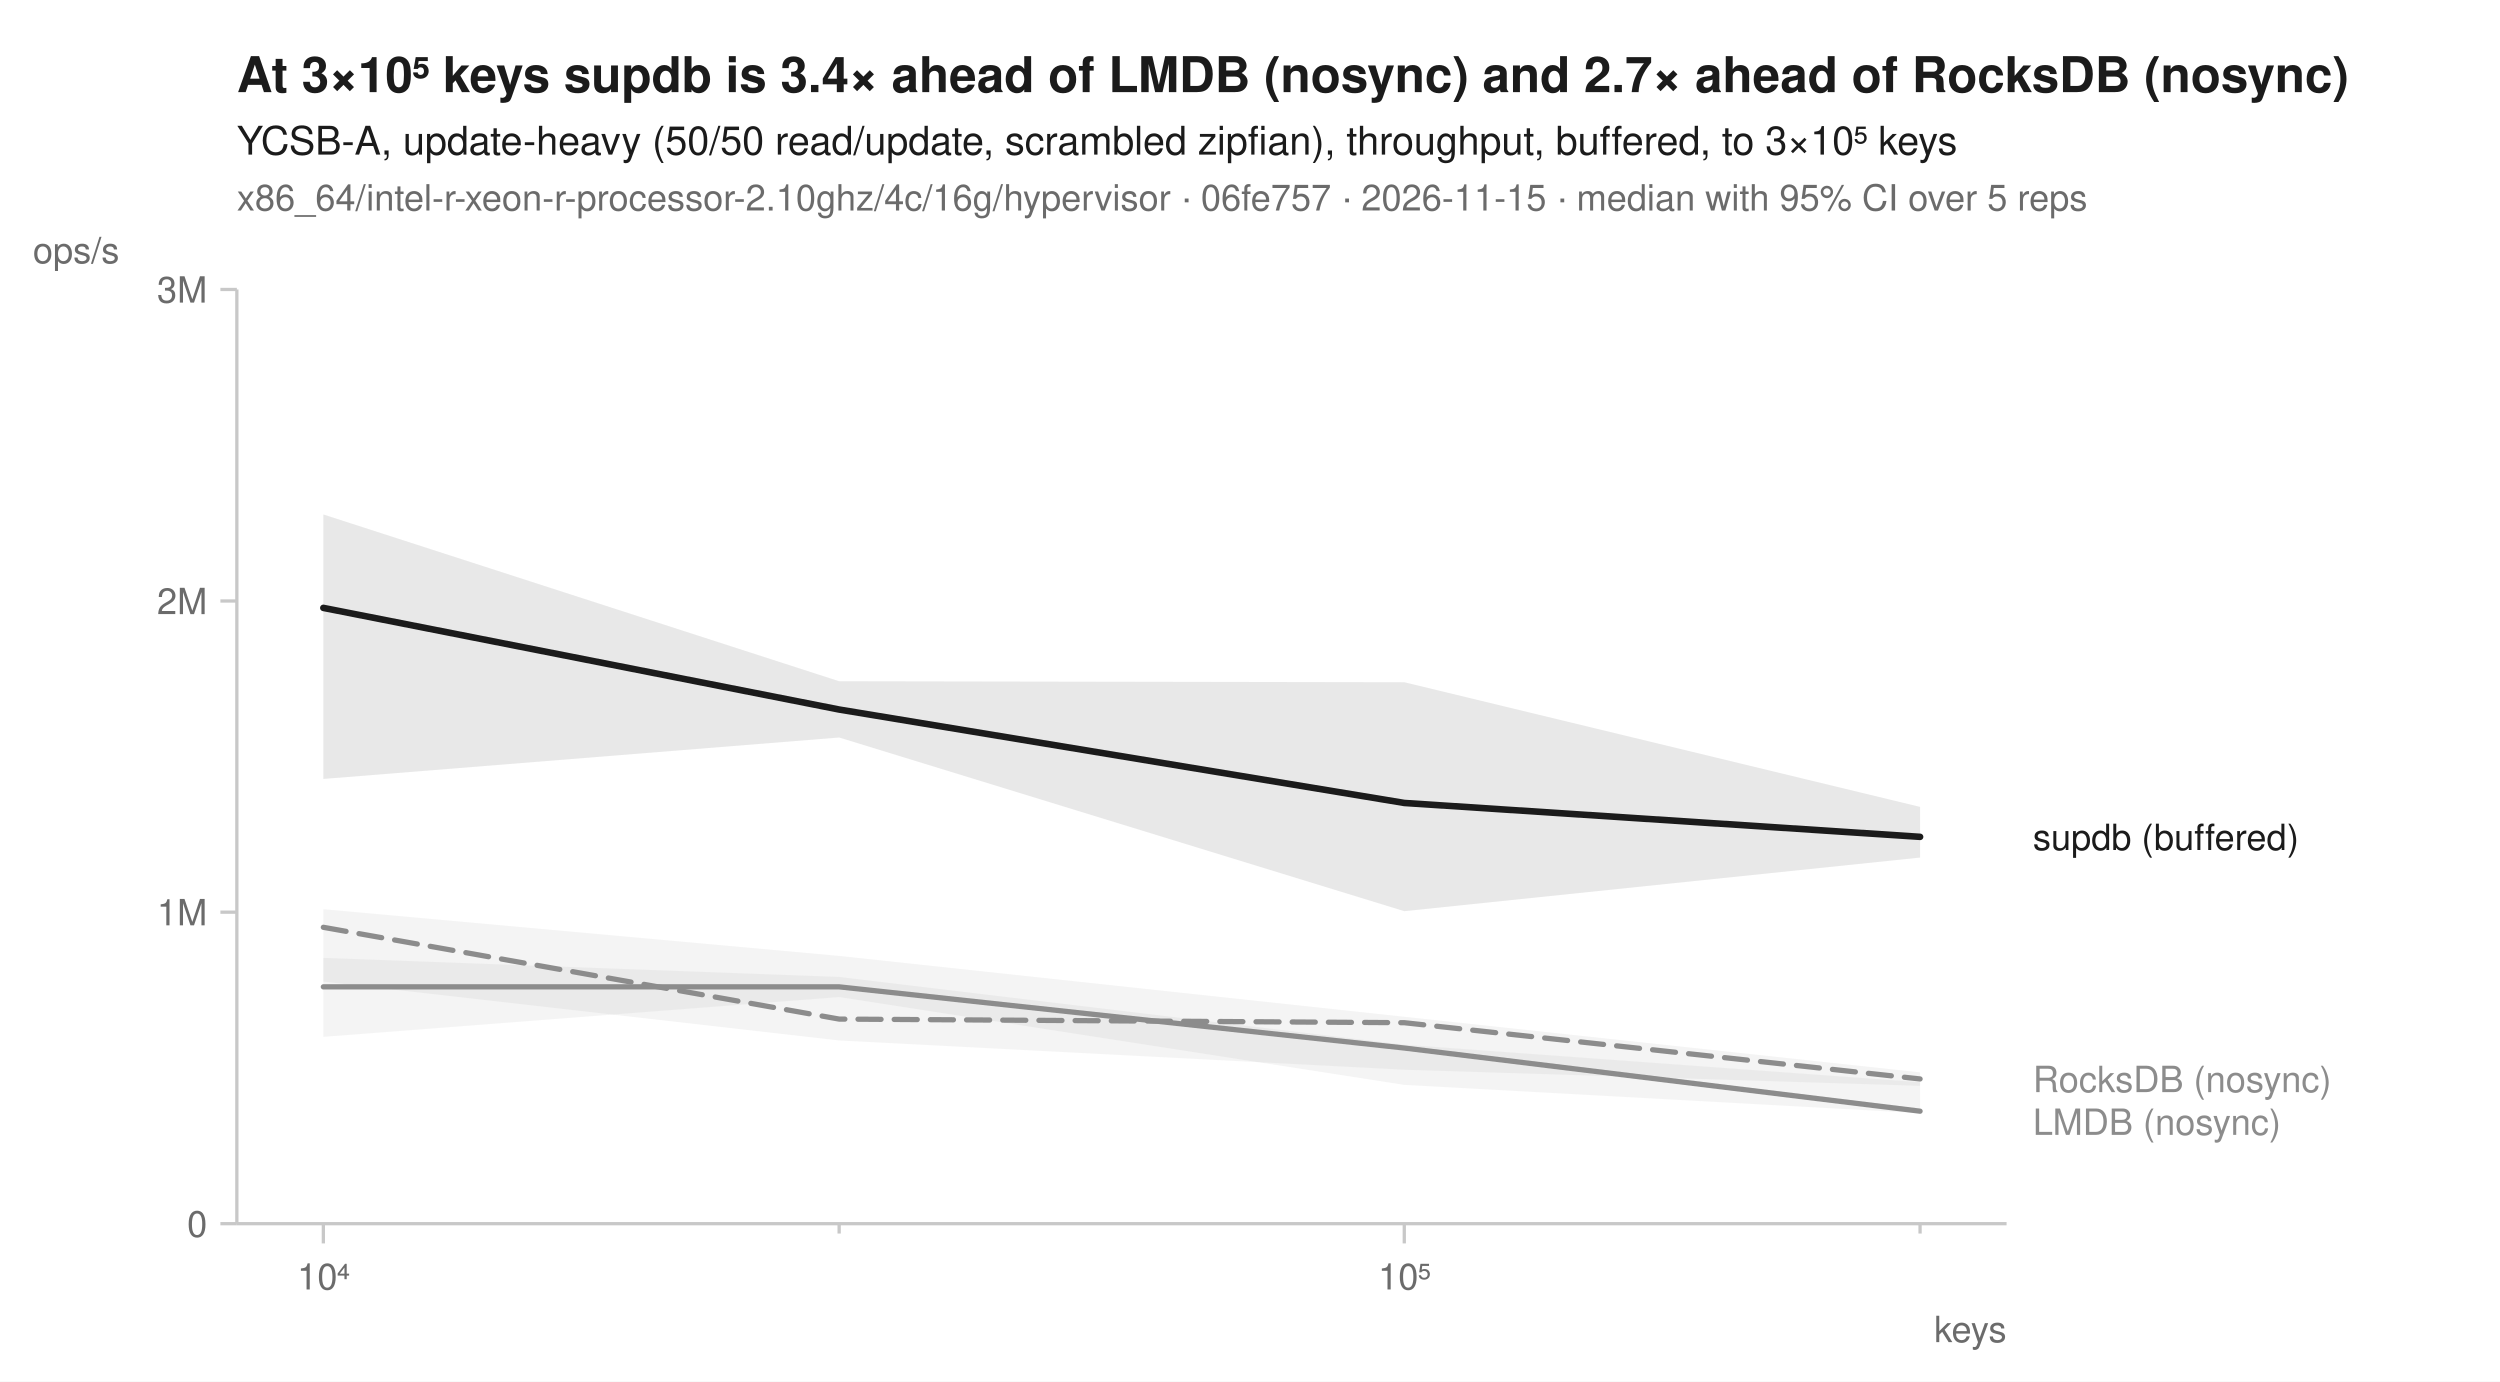
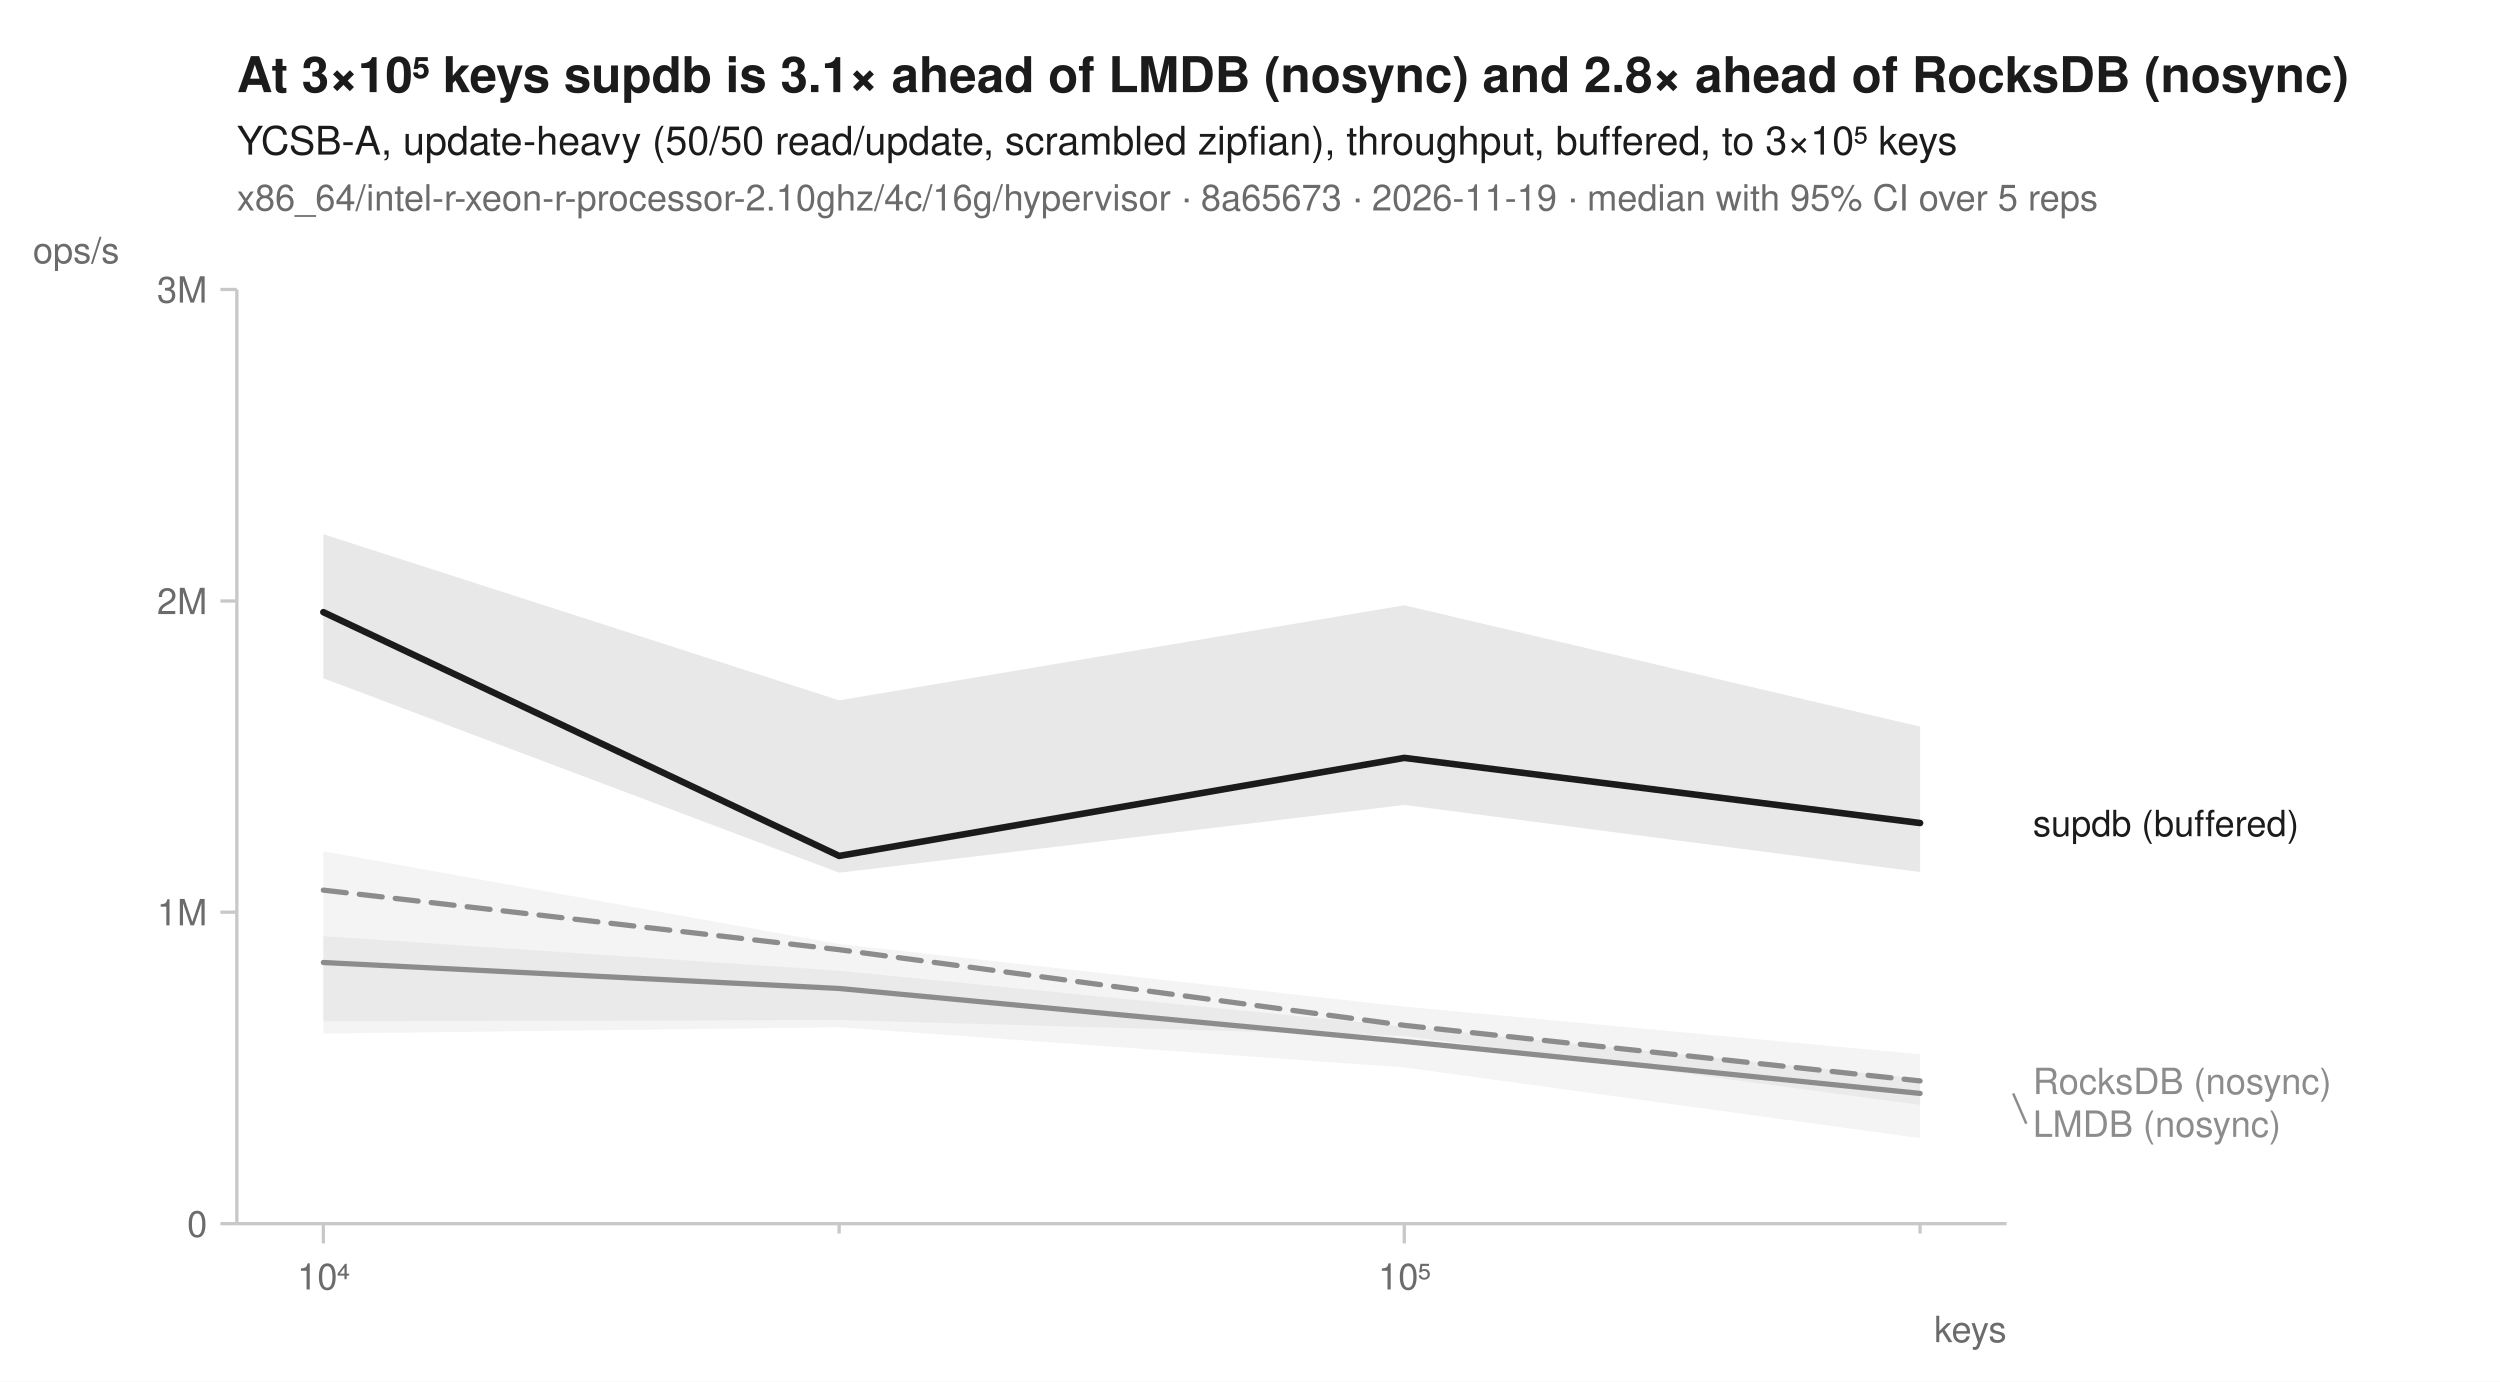
<svg xmlns="http://www.w3.org/2000/svg" width="760" height="420" viewBox="0 0 760 420" font-family="-apple-system, BlinkMacSystemFont, 'Segoe UI', Helvetica, Arial, sans-serif" fill="#1b1b1b">
  <rect width="760" height="420" fill="white" />
-   <text x="72" y="28" font-size="15" font-weight="600">At 3×10⁵ keys supdb is 3.4× ahead of LMDB (nosync) and 2.7× ahead of RocksDB (nosync)</text>
+   <text x="72" y="28" font-size="15" font-weight="600">At 3×10⁵ keys supdb is 3.1× ahead of LMDB (nosync) and 2.8× ahead of RocksDB (nosync)</text>
  <text x="72" y="47" font-size="12">YCSB-A, update-heavy (50/50 read/update, scrambled zipfian), throughput, buffered, to 3×10⁵ keys</text>
-   <text x="72" y="64" font-size="11" fill="#6b6b6b">x86_64/intel-r-xeon-r-processor-2.10ghz/4c/16g/hypervisor · 06fe757 · 2026-11-15 · median with 95% CI over 5 reps</text>
+   <text x="72" y="64" font-size="11" fill="#6b6b6b">x86_64/intel-r-xeon-r-processor-2.10ghz/4c/16g/hypervisor · 8a65673 · 2026-11-19 · median with 95% CI over 5 reps</text>
  <line x1="72" y1="372" x2="610" y2="372" stroke="#c8c8c8" stroke-width="1" />
  <line x1="72" y1="88" x2="72" y2="372" stroke="#c8c8c8" stroke-width="1" />
  <line x1="98.3" y1="372" x2="98.3" y2="378" stroke="#c8c8c8" stroke-width="1" />
  <text x="98.3" y="392" font-size="11" text-anchor="middle" fill="#6b6b6b">10⁴</text>
  <line x1="255.1" y1="372" x2="255.1" y2="375" stroke="#c8c8c8" stroke-width="1" />
  <line x1="426.9" y1="372" x2="426.9" y2="378" stroke="#c8c8c8" stroke-width="1" />
  <text x="426.9" y="392" font-size="11" text-anchor="middle" fill="#6b6b6b">10⁵</text>
  <line x1="583.7" y1="372" x2="583.7" y2="375" stroke="#c8c8c8" stroke-width="1" />
  <text x="610" y="408" font-size="11" text-anchor="end" fill="#6b6b6b">keys</text>
  <line x1="67" y1="372.0" x2="72" y2="372.0" stroke="#c8c8c8" stroke-width="1" />
  <text x="63" y="376.0" font-size="11" text-anchor="end" fill="#6b6b6b">0</text>
  <line x1="67" y1="277.3" x2="72" y2="277.3" stroke="#c8c8c8" stroke-width="1" />
  <text x="63" y="281.3" font-size="11" text-anchor="end" fill="#6b6b6b">1M</text>
  <line x1="67" y1="182.7" x2="72" y2="182.7" stroke="#c8c8c8" stroke-width="1" />
  <text x="63" y="186.7" font-size="11" text-anchor="end" fill="#6b6b6b">2M</text>
  <line x1="67" y1="88.0" x2="72" y2="88.0" stroke="#c8c8c8" stroke-width="1" />
  <text x="63" y="92.0" font-size="11" text-anchor="end" fill="#6b6b6b">3M</text>
  <text x="10" y="80" font-size="11" text-anchor="start" fill="#6b6b6b">ops/s</text>
-   <path d="M98.3,276.4 L255.1,290.6 L426.9,309.1 L583.7,326.0 L583.7,330.1 L426.9,325.2 L255.1,316.3 L98.3,298.4 Z" fill="#8c8c8c" fill-opacity="0.10" />
-   <path d="M98.3,291.2 L255.1,297.0 L426.9,317.6 L583.7,329.0 L583.7,338.4 L426.9,329.8 L255.1,303.1 L98.3,315.2 Z" fill="#8c8c8c" fill-opacity="0.10" />
-   <path d="M98.3,156.4 L255.1,207.1 L426.9,207.4 L583.7,245.3 L583.7,260.7 L426.9,277.0 L255.1,224.2 L98.3,236.8 Z" fill="#1b1b1b" fill-opacity="0.10" />
-   <path d="M98.3,281.9 L255.1,309.8 L426.9,310.9 L583.7,328.0 " fill="none" stroke="#8c8c8c" stroke-width="1.6" stroke-linejoin="round" stroke-linecap="round" stroke-dasharray="7,4" />
-   <path d="M98.3,300.0 L255.1,300.0 L426.9,318.6 L583.7,337.8 " fill="none" stroke="#8c8c8c" stroke-width="1.6" stroke-linejoin="round" stroke-linecap="round" />
-   <path d="M98.3,184.8 L255.1,215.7 L426.9,244.1 L583.7,254.4 " fill="none" stroke="#1b1b1b" stroke-width="2" stroke-linejoin="round" stroke-linecap="round" />
-   <text x="618.0" y="258.4" font-size="11" fill="#1b1b1b">supdb (buffered)</text>
-   <text x="618.0" y="332.0" font-size="11" fill="#8c8c8c">RocksDB (nosync)</text>
-   <text x="618.0" y="345.0" font-size="11" fill="#8c8c8c">LMDB (nosync)</text>
+   <path d="M98.3,258.8 L255.1,287.0 L426.9,306.0 L583.7,320.5 L583.7,335.9 L426.9,314.9 L255.1,310.1 L98.3,310.5 Z" fill="#8c8c8c" fill-opacity="0.10" />
+   <path d="M98.3,284.6 L255.1,295.1 L426.9,312.1 L583.7,327.9 L583.7,346.0 L426.9,324.5 L255.1,312.3 L98.3,314.2 Z" fill="#8c8c8c" fill-opacity="0.10" />
+   <path d="M98.3,162.4 L255.1,212.9 L426.9,184.0 L583.7,220.9 L583.7,265.1 L426.9,244.7 L255.1,265.3 L98.3,206.2 Z" fill="#1b1b1b" fill-opacity="0.10" />
+   <path d="M98.3,270.6 L255.1,288.7 L426.9,311.7 L583.7,328.6 " fill="none" stroke="#8c8c8c" stroke-width="1.6" stroke-linejoin="round" stroke-linecap="round" stroke-dasharray="7,4" />
+   <path d="M98.3,292.6 L255.1,300.5 L426.9,316.6 L583.7,332.4 " fill="none" stroke="#8c8c8c" stroke-width="1.6" stroke-linejoin="round" stroke-linecap="round" />
+   <path d="M98.3,186.1 L255.1,260.2 L426.9,230.4 L583.7,250.2 " fill="none" stroke="#1b1b1b" stroke-width="2" stroke-linejoin="round" stroke-linecap="round" />
+   <text x="618.0" y="254.2" font-size="11" fill="#1b1b1b">supdb (buffered)</text>
+   <text x="618.0" y="332.6" font-size="11" fill="#8c8c8c">RocksDB (nosync)</text>
+   <line x1="612.0" y1="332.4" x2="616.0" y2="341.6" stroke="#8c8c8c" stroke-width="0.75" />
+   <text x="618.0" y="345.6" font-size="11" fill="#8c8c8c">LMDB (nosync)</text>
</svg>
